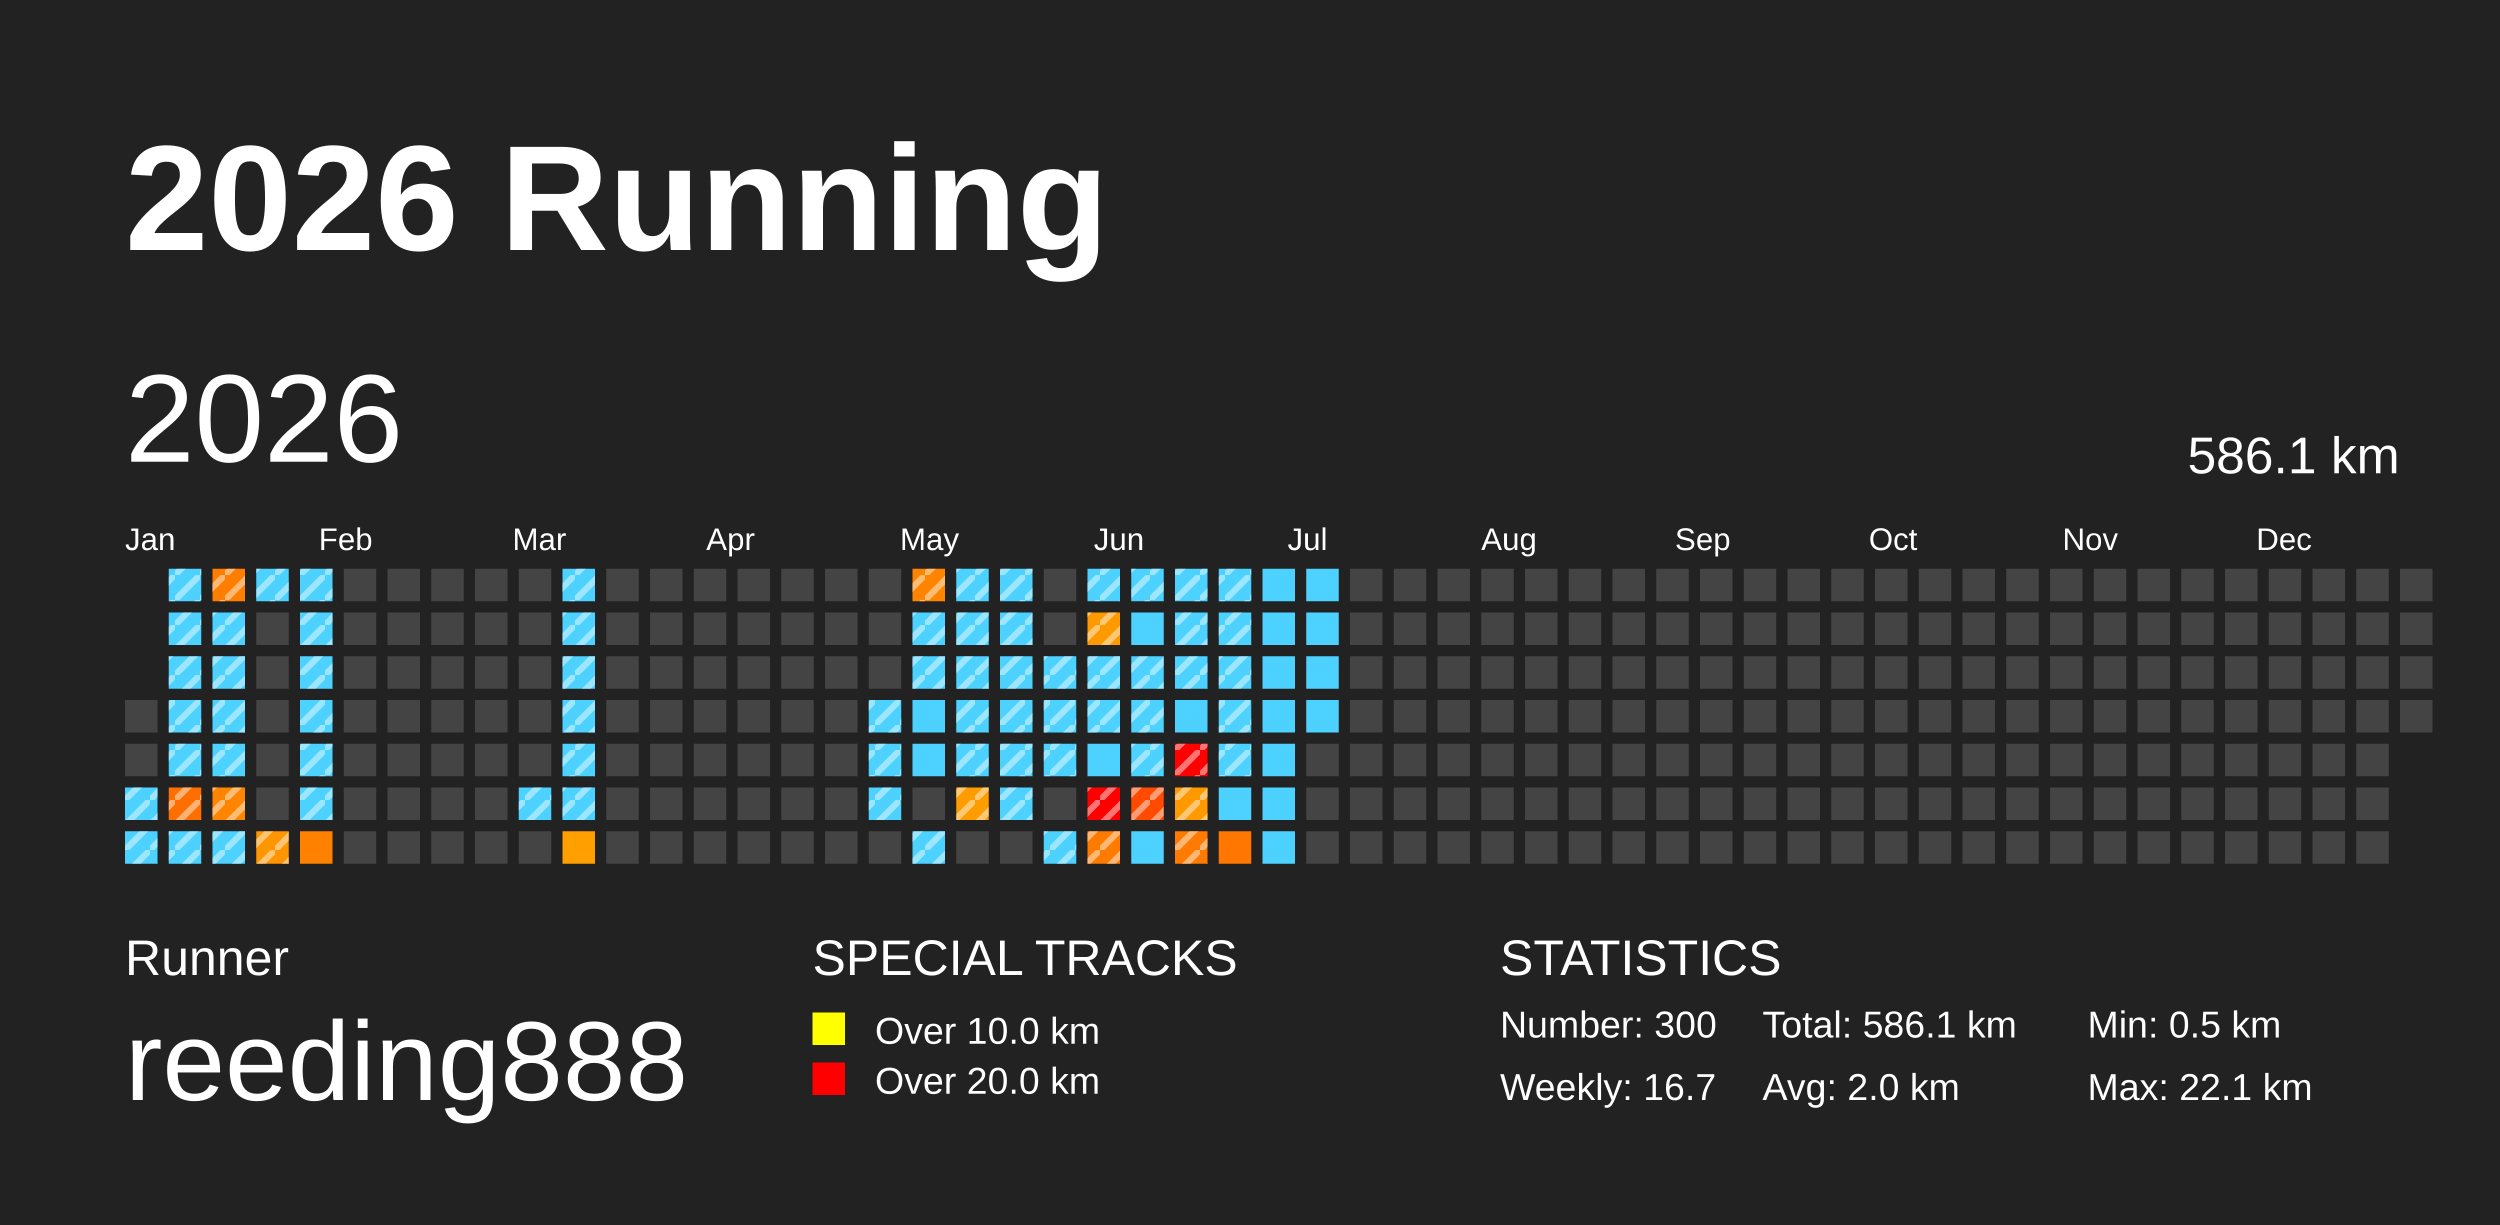
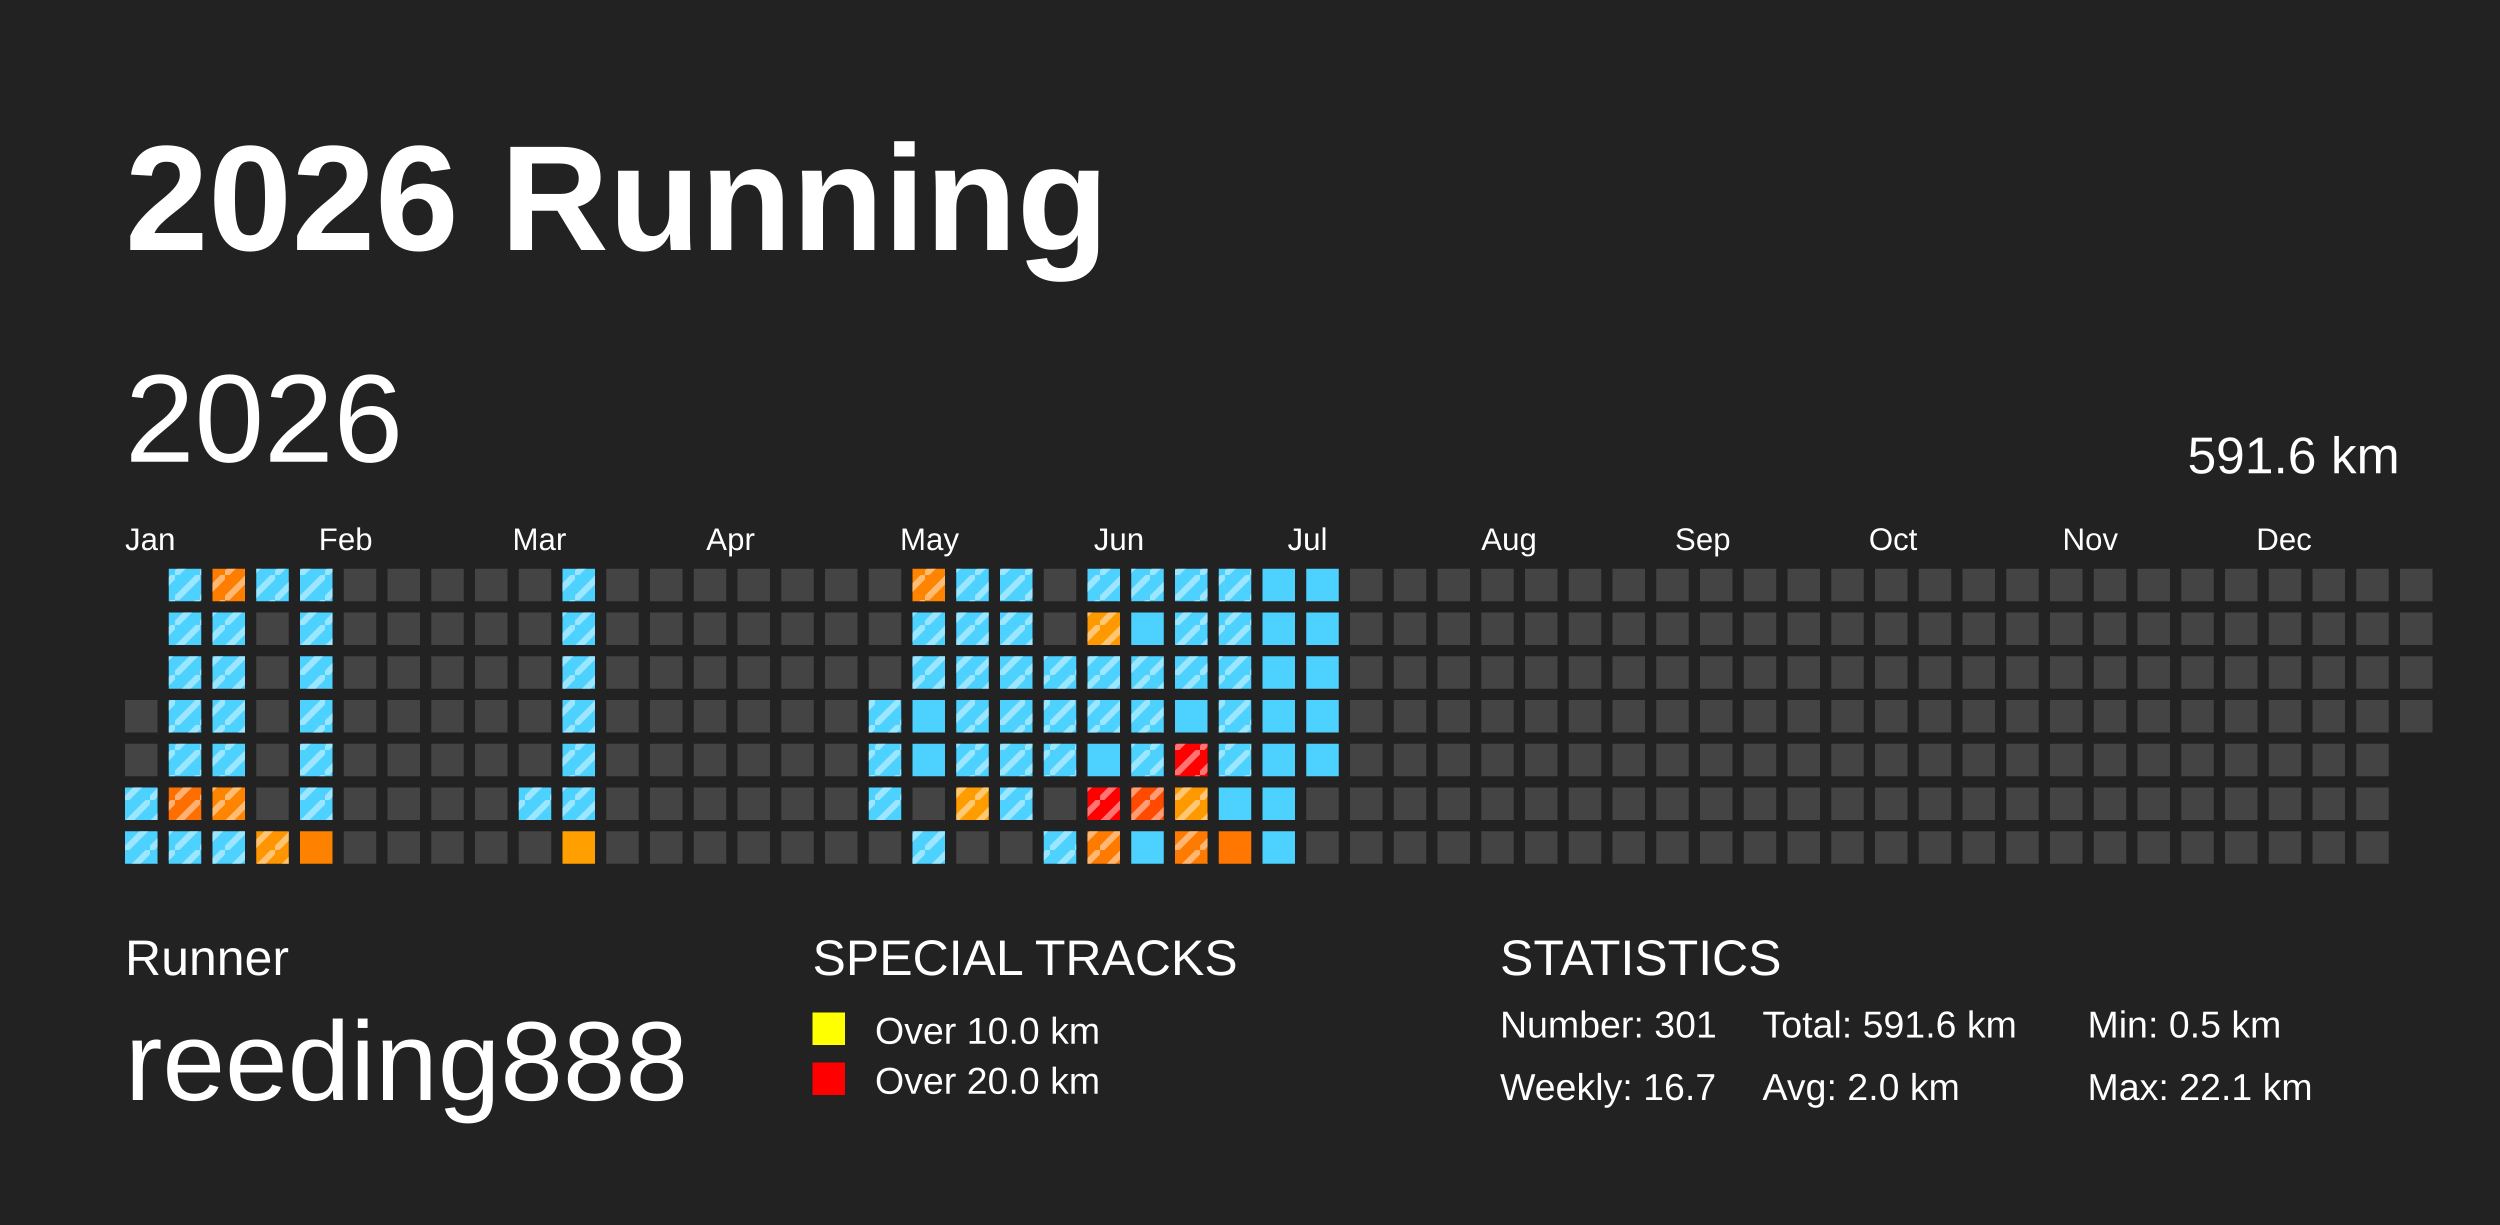
<svg xmlns="http://www.w3.org/2000/svg" baseProfile="full" height="98mm" version="1.1" viewBox="0,0,200,98" width="200mm">
  <defs>
    <pattern height="2" id="indoor-stripe" patternUnits="userSpaceOnUse" width="2">
      <line stroke="white" stroke-opacity="0.45" stroke-width="0.5" x1="0" x2="2" y1="2" y2="0" />
    </pattern>
  </defs>
  <rect fill="#222222" height="98" width="200" x="0" y="0" />
  <text fill="#FFFFFF" style="font-size:12px; font-family:Arial; font-weight:bold;" x="10" y="20">2026 Running</text>
  <text fill="#FFFFFF" style="font-size:4px; font-family:Arial" x="10" y="78">Runner</text>
  <text fill="#FFFFFF" style="font-size:9px; font-family:Arial" x="10" y="88">reeding888</text>
  <text fill="#FFFFFF" style="font-size:4px; font-family:Arial" x="65" y="78">SPECIAL TRACKS</text>
  <rect fill="yellow" height="2.6" width="2.6" x="65" y="81" />
  <text fill="#FFFFFF" style="font-size:3px; font-family:Arial" x="70" y="83.5">Over 10.0 km</text>
  <rect fill="red" height="2.6" width="2.6" x="65" y="85" />
  <text fill="#FFFFFF" style="font-size:3px; font-family:Arial" x="70" y="87.5">Over 20.0 km</text>
  <text fill="#FFFFFF" style="font-size:4px; font-family:Arial" x="120" y="78">STATISTICS</text>
-   <text fill="#FFFFFF" style="font-size:3px; font-family:Arial" x="120" y="83">Number: 300</text>
+   <text fill="#FFFFFF" style="font-size:3px; font-family:Arial" x="120" y="83">Number: 301</text>
  <text fill="#FFFFFF" style="font-size:3px; font-family:Arial" x="120" y="88">Weekly: 16.7</text>
-   <text fill="#FFFFFF" style="font-size:3px; font-family:Arial" x="141" y="83">Total: 586.1 km</text>
+   <text fill="#FFFFFF" style="font-size:3px; font-family:Arial" x="141" y="83">Total: 591.6 km</text>
  <text fill="#FFFFFF" style="font-size:3px; font-family:Arial" x="141" y="88">Avg: 2.0 km</text>
  <text fill="#FFFFFF" style="font-size:3px; font-family:Arial" x="167" y="83">Min: 0.5 km</text>
  <text fill="#FFFFFF" style="font-size:3px; font-family:Arial" x="167" y="88">Max: 22.1 km</text>
  <text dominant-baseline="hanging" fill="#FFFFFF" style="font-size:10.0px; font-family:Arial;" x="10" y="30">2026</text>
-   <text dominant-baseline="hanging" fill="#FFFFFF" style="font-size:4.125px; font-family:Arial;" x="175" y="35">586.1 km</text>
+   <text dominant-baseline="hanging" fill="#FFFFFF" style="font-size:4.125px; font-family:Arial;" x="175" y="35">591.6 km</text>
  <text fill="#FFFFFF" style="font-size:2.5px; font-family:Arial" x="10.0" y="44">Jan</text>
  <text fill="#FFFFFF" style="font-size:2.5px; font-family:Arial" x="25.5" y="44">Feb</text>
  <text fill="#FFFFFF" style="font-size:2.5px; font-family:Arial" x="41.0" y="44">Mar</text>
  <text fill="#FFFFFF" style="font-size:2.5px; font-family:Arial" x="56.5" y="44">Apr</text>
  <text fill="#FFFFFF" style="font-size:2.5px; font-family:Arial" x="72.0" y="44">May</text>
  <text fill="#FFFFFF" style="font-size:2.5px; font-family:Arial" x="87.5" y="44">Jun</text>
  <text fill="#FFFFFF" style="font-size:2.5px; font-family:Arial" x="103.0" y="44">Jul</text>
  <text fill="#FFFFFF" style="font-size:2.5px; font-family:Arial" x="118.5" y="44">Aug</text>
  <text fill="#FFFFFF" style="font-size:2.5px; font-family:Arial" x="134.0" y="44">Sep</text>
  <text fill="#FFFFFF" style="font-size:2.5px; font-family:Arial" x="149.5" y="44">Oct</text>
  <text fill="#FFFFFF" style="font-size:2.5px; font-family:Arial" x="165.0" y="44">Nov</text>
  <text fill="#FFFFFF" style="font-size:2.5px; font-family:Arial" x="180.5" y="44">Dec</text>
  <rect fill="#444444" height="2.6" width="2.6" x="10.0" y="56.0" />
  <rect fill="#444444" height="2.6" width="2.6" x="10.0" y="59.5" />
  <rect fill="#4dd2ff" height="2.6" width="2.6" x="10.0" y="63.0" />
  <rect fill="url(#indoor-stripe)" height="2.6" style="pointer-events: none;" width="2.6" x="10.0" y="63.0" />
  <rect fill="#4dd2ff" height="2.6" width="2.6" x="10.0" y="66.5" />
  <rect fill="url(#indoor-stripe)" height="2.6" style="pointer-events: none;" width="2.6" x="10.0" y="66.5" />
  <rect fill="#4dd2ff" height="2.6" width="2.6" x="13.5" y="45.5" />
  <rect fill="url(#indoor-stripe)" height="2.6" style="pointer-events: none;" width="2.6" x="13.5" y="45.5" />
  <rect fill="#4dd2ff" height="2.6" width="2.6" x="13.5" y="49.0" />
  <rect fill="url(#indoor-stripe)" height="2.6" style="pointer-events: none;" width="2.6" x="13.5" y="49.0" />
  <rect fill="#4dd2ff" height="2.6" width="2.6" x="13.5" y="52.5" />
  <rect fill="url(#indoor-stripe)" height="2.6" style="pointer-events: none;" width="2.6" x="13.5" y="52.5" />
  <rect fill="#4dd2ff" height="2.6" width="2.6" x="13.5" y="56.0" />
  <rect fill="url(#indoor-stripe)" height="2.6" style="pointer-events: none;" width="2.6" x="13.5" y="56.0" />
  <rect fill="#4dd2ff" height="2.6" width="2.6" x="13.5" y="59.5" />
  <rect fill="url(#indoor-stripe)" height="2.6" style="pointer-events: none;" width="2.6" x="13.5" y="59.5" />
  <rect fill="#ff6f00" height="2.6" width="2.6" x="13.5" y="63.0" />
  <rect fill="url(#indoor-stripe)" height="2.6" style="pointer-events: none;" width="2.6" x="13.5" y="63.0" />
  <rect fill="#4dd2ff" height="2.6" width="2.6" x="13.5" y="66.5" />
  <rect fill="url(#indoor-stripe)" height="2.6" style="pointer-events: none;" width="2.6" x="13.5" y="66.5" />
  <rect fill="#ff7e00" height="2.6" width="2.6" x="17.0" y="45.5" />
  <rect fill="url(#indoor-stripe)" height="2.6" style="pointer-events: none;" width="2.6" x="17.0" y="45.5" />
  <rect fill="#4dd2ff" height="2.6" width="2.6" x="17.0" y="49.0" />
  <rect fill="url(#indoor-stripe)" height="2.6" style="pointer-events: none;" width="2.6" x="17.0" y="49.0" />
  <rect fill="#4dd2ff" height="2.6" width="2.6" x="17.0" y="52.5" />
  <rect fill="url(#indoor-stripe)" height="2.6" style="pointer-events: none;" width="2.6" x="17.0" y="52.5" />
  <rect fill="#4dd2ff" height="2.6" width="2.6" x="17.0" y="56.0" />
  <rect fill="url(#indoor-stripe)" height="2.6" style="pointer-events: none;" width="2.6" x="17.0" y="56.0" />
  <rect fill="#4dd2ff" height="2.6" width="2.6" x="17.0" y="59.5" />
  <rect fill="url(#indoor-stripe)" height="2.6" style="pointer-events: none;" width="2.6" x="17.0" y="59.5" />
  <rect fill="#ff8500" height="2.6" width="2.6" x="17.0" y="63.0" />
  <rect fill="url(#indoor-stripe)" height="2.6" style="pointer-events: none;" width="2.6" x="17.0" y="63.0" />
  <rect fill="#4dd2ff" height="2.6" width="2.6" x="17.0" y="66.5" />
  <rect fill="url(#indoor-stripe)" height="2.6" style="pointer-events: none;" width="2.6" x="17.0" y="66.5" />
  <rect fill="#4dd2ff" height="2.6" width="2.6" x="20.5" y="45.5" />
  <rect fill="url(#indoor-stripe)" height="2.6" style="pointer-events: none;" width="2.6" x="20.5" y="45.5" />
  <rect fill="#444444" height="2.6" width="2.6" x="20.5" y="49.0" />
  <rect fill="#444444" height="2.6" width="2.6" x="20.5" y="52.5" />
  <rect fill="#444444" height="2.6" width="2.6" x="20.5" y="56.0" />
  <rect fill="#444444" height="2.6" width="2.6" x="20.5" y="59.5" />
  <rect fill="#444444" height="2.6" width="2.6" x="20.5" y="63.0" />
  <rect fill="#ff9500" height="2.6" width="2.6" x="20.5" y="66.5" />
  <rect fill="url(#indoor-stripe)" height="2.6" style="pointer-events: none;" width="2.6" x="20.5" y="66.5" />
  <rect fill="#4dd2ff" height="2.6" width="2.6" x="24.0" y="45.5" />
  <rect fill="url(#indoor-stripe)" height="2.6" style="pointer-events: none;" width="2.6" x="24.0" y="45.5" />
  <rect fill="#4dd2ff" height="2.6" width="2.6" x="24.0" y="49.0" />
  <rect fill="url(#indoor-stripe)" height="2.6" style="pointer-events: none;" width="2.6" x="24.0" y="49.0" />
  <rect fill="#4dd2ff" height="2.6" width="2.6" x="24.0" y="52.5" />
  <rect fill="url(#indoor-stripe)" height="2.6" style="pointer-events: none;" width="2.6" x="24.0" y="52.5" />
  <rect fill="#4dd2ff" height="2.6" width="2.6" x="24.0" y="56.0" />
  <rect fill="url(#indoor-stripe)" height="2.6" style="pointer-events: none;" width="2.6" x="24.0" y="56.0" />
  <rect fill="#4dd2ff" height="2.6" width="2.6" x="24.0" y="59.5" />
  <rect fill="url(#indoor-stripe)" height="2.6" style="pointer-events: none;" width="2.6" x="24.0" y="59.5" />
  <rect fill="#4dd2ff" height="2.6" width="2.6" x="24.0" y="63.0" />
  <rect fill="url(#indoor-stripe)" height="2.6" style="pointer-events: none;" width="2.6" x="24.0" y="63.0" />
  <rect fill="#ff8100" height="2.6" width="2.6" x="24.0" y="66.5" />
  <rect fill="#444444" height="2.6" width="2.6" x="27.5" y="45.5" />
  <rect fill="#444444" height="2.6" width="2.6" x="27.5" y="49.0" />
  <rect fill="#444444" height="2.6" width="2.6" x="27.5" y="52.5" />
  <rect fill="#444444" height="2.6" width="2.6" x="27.5" y="56.0" />
  <rect fill="#444444" height="2.6" width="2.6" x="27.5" y="59.5" />
  <rect fill="#444444" height="2.6" width="2.6" x="27.5" y="63.0" />
  <rect fill="#444444" height="2.6" width="2.6" x="27.5" y="66.5" />
  <rect fill="#444444" height="2.6" width="2.6" x="31.0" y="45.5" />
  <rect fill="#444444" height="2.6" width="2.6" x="31.0" y="49.0" />
  <rect fill="#444444" height="2.6" width="2.6" x="31.0" y="52.5" />
  <rect fill="#444444" height="2.6" width="2.6" x="31.0" y="56.0" />
  <rect fill="#444444" height="2.6" width="2.6" x="31.0" y="59.5" />
  <rect fill="#444444" height="2.6" width="2.6" x="31.0" y="63.0" />
  <rect fill="#444444" height="2.6" width="2.6" x="31.0" y="66.5" />
  <rect fill="#444444" height="2.6" width="2.6" x="34.5" y="45.5" />
  <rect fill="#444444" height="2.6" width="2.6" x="34.5" y="49.0" />
  <rect fill="#444444" height="2.6" width="2.6" x="34.5" y="52.5" />
  <rect fill="#444444" height="2.6" width="2.6" x="34.5" y="56.0" />
  <rect fill="#444444" height="2.6" width="2.6" x="34.5" y="59.5" />
  <rect fill="#444444" height="2.6" width="2.6" x="34.5" y="63.0" />
  <rect fill="#444444" height="2.6" width="2.6" x="34.5" y="66.5" />
  <rect fill="#444444" height="2.6" width="2.6" x="38.0" y="45.5" />
  <rect fill="#444444" height="2.6" width="2.6" x="38.0" y="49.0" />
  <rect fill="#444444" height="2.6" width="2.6" x="38.0" y="52.5" />
  <rect fill="#444444" height="2.6" width="2.6" x="38.0" y="56.0" />
  <rect fill="#444444" height="2.6" width="2.6" x="38.0" y="59.5" />
  <rect fill="#444444" height="2.6" width="2.6" x="38.0" y="63.0" />
  <rect fill="#444444" height="2.6" width="2.6" x="38.0" y="66.5" />
  <rect fill="#444444" height="2.6" width="2.6" x="41.5" y="45.5" />
  <rect fill="#444444" height="2.6" width="2.6" x="41.5" y="49.0" />
  <rect fill="#444444" height="2.6" width="2.6" x="41.5" y="52.5" />
  <rect fill="#444444" height="2.6" width="2.6" x="41.5" y="56.0" />
  <rect fill="#444444" height="2.6" width="2.6" x="41.5" y="59.5" />
  <rect fill="#4dd2ff" height="2.6" width="2.6" x="41.5" y="63.0" />
  <rect fill="url(#indoor-stripe)" height="2.6" style="pointer-events: none;" width="2.6" x="41.5" y="63.0" />
  <rect fill="#444444" height="2.6" width="2.6" x="41.5" y="66.5" />
  <rect fill="#4dd2ff" height="2.6" width="2.6" x="45.0" y="45.5" />
  <rect fill="url(#indoor-stripe)" height="2.6" style="pointer-events: none;" width="2.6" x="45.0" y="45.5" />
  <rect fill="#4dd2ff" height="2.6" width="2.6" x="45.0" y="49.0" />
  <rect fill="url(#indoor-stripe)" height="2.6" style="pointer-events: none;" width="2.6" x="45.0" y="49.0" />
  <rect fill="#4dd2ff" height="2.6" width="2.6" x="45.0" y="52.5" />
  <rect fill="url(#indoor-stripe)" height="2.6" style="pointer-events: none;" width="2.6" x="45.0" y="52.5" />
  <rect fill="#4dd2ff" height="2.6" width="2.6" x="45.0" y="56.0" />
  <rect fill="url(#indoor-stripe)" height="2.6" style="pointer-events: none;" width="2.6" x="45.0" y="56.0" />
  <rect fill="#4dd2ff" height="2.6" width="2.6" x="45.0" y="59.5" />
  <rect fill="url(#indoor-stripe)" height="2.6" style="pointer-events: none;" width="2.6" x="45.0" y="59.5" />
  <rect fill="#4dd2ff" height="2.6" width="2.6" x="45.0" y="63.0" />
  <rect fill="url(#indoor-stripe)" height="2.6" style="pointer-events: none;" width="2.6" x="45.0" y="63.0" />
  <rect fill="#ff9f00" height="2.6" width="2.6" x="45.0" y="66.5" />
  <rect fill="#444444" height="2.6" width="2.6" x="48.5" y="45.5" />
  <rect fill="#444444" height="2.6" width="2.6" x="48.5" y="49.0" />
  <rect fill="#444444" height="2.6" width="2.6" x="48.5" y="52.5" />
  <rect fill="#444444" height="2.6" width="2.6" x="48.5" y="56.0" />
  <rect fill="#444444" height="2.6" width="2.6" x="48.5" y="59.5" />
  <rect fill="#444444" height="2.6" width="2.6" x="48.5" y="63.0" />
  <rect fill="#444444" height="2.6" width="2.6" x="48.5" y="66.5" />
  <rect fill="#444444" height="2.6" width="2.6" x="52.0" y="45.5" />
  <rect fill="#444444" height="2.6" width="2.6" x="52.0" y="49.0" />
  <rect fill="#444444" height="2.6" width="2.6" x="52.0" y="52.5" />
  <rect fill="#444444" height="2.6" width="2.6" x="52.0" y="56.0" />
  <rect fill="#444444" height="2.6" width="2.6" x="52.0" y="59.5" />
  <rect fill="#444444" height="2.6" width="2.6" x="52.0" y="63.0" />
  <rect fill="#444444" height="2.6" width="2.6" x="52.0" y="66.5" />
  <rect fill="#444444" height="2.6" width="2.6" x="55.5" y="45.5" />
  <rect fill="#444444" height="2.6" width="2.6" x="55.5" y="49.0" />
  <rect fill="#444444" height="2.6" width="2.6" x="55.5" y="52.5" />
  <rect fill="#444444" height="2.6" width="2.6" x="55.5" y="56.0" />
  <rect fill="#444444" height="2.6" width="2.6" x="55.5" y="59.5" />
  <rect fill="#444444" height="2.6" width="2.6" x="55.5" y="63.0" />
  <rect fill="#444444" height="2.6" width="2.6" x="55.5" y="66.5" />
  <rect fill="#444444" height="2.6" width="2.6" x="59.0" y="45.5" />
  <rect fill="#444444" height="2.6" width="2.6" x="59.0" y="49.0" />
  <rect fill="#444444" height="2.6" width="2.6" x="59.0" y="52.5" />
  <rect fill="#444444" height="2.6" width="2.6" x="59.0" y="56.0" />
  <rect fill="#444444" height="2.6" width="2.6" x="59.0" y="59.5" />
  <rect fill="#444444" height="2.6" width="2.6" x="59.0" y="63.0" />
  <rect fill="#444444" height="2.6" width="2.6" x="59.0" y="66.5" />
  <rect fill="#444444" height="2.6" width="2.6" x="62.5" y="45.5" />
  <rect fill="#444444" height="2.6" width="2.6" x="62.5" y="49.0" />
  <rect fill="#444444" height="2.6" width="2.6" x="62.5" y="52.5" />
  <rect fill="#444444" height="2.6" width="2.6" x="62.5" y="56.0" />
  <rect fill="#444444" height="2.6" width="2.6" x="62.5" y="59.5" />
  <rect fill="#444444" height="2.6" width="2.6" x="62.5" y="63.0" />
  <rect fill="#444444" height="2.6" width="2.6" x="62.5" y="66.5" />
  <rect fill="#444444" height="2.6" width="2.6" x="66.0" y="45.5" />
  <rect fill="#444444" height="2.6" width="2.6" x="66.0" y="49.0" />
  <rect fill="#444444" height="2.6" width="2.6" x="66.0" y="52.5" />
  <rect fill="#444444" height="2.6" width="2.6" x="66.0" y="56.0" />
  <rect fill="#444444" height="2.6" width="2.6" x="66.0" y="59.5" />
  <rect fill="#444444" height="2.6" width="2.6" x="66.0" y="63.0" />
  <rect fill="#444444" height="2.6" width="2.6" x="66.0" y="66.5" />
  <rect fill="#444444" height="2.6" width="2.6" x="69.5" y="45.5" />
  <rect fill="#444444" height="2.6" width="2.6" x="69.5" y="49.0" />
  <rect fill="#444444" height="2.6" width="2.6" x="69.5" y="52.5" />
  <rect fill="#4dd2ff" height="2.6" width="2.6" x="69.5" y="56.0" />
  <rect fill="url(#indoor-stripe)" height="2.6" style="pointer-events: none;" width="2.6" x="69.5" y="56.0" />
  <rect fill="#4dd2ff" height="2.6" width="2.6" x="69.5" y="59.5" />
  <rect fill="url(#indoor-stripe)" height="2.6" style="pointer-events: none;" width="2.6" x="69.5" y="59.5" />
  <rect fill="#4dd2ff" height="2.6" width="2.6" x="69.5" y="63.0" />
  <rect fill="url(#indoor-stripe)" height="2.6" style="pointer-events: none;" width="2.6" x="69.5" y="63.0" />
  <rect fill="#444444" height="2.6" width="2.6" x="69.5" y="66.5" />
  <rect fill="#ff8500" height="2.6" width="2.6" x="73.0" y="45.5" />
  <rect fill="url(#indoor-stripe)" height="2.6" style="pointer-events: none;" width="2.6" x="73.0" y="45.5" />
  <rect fill="#4dd2ff" height="2.6" width="2.6" x="73.0" y="49.0" />
  <rect fill="url(#indoor-stripe)" height="2.6" style="pointer-events: none;" width="2.6" x="73.0" y="49.0" />
  <rect fill="#4dd2ff" height="2.6" width="2.6" x="73.0" y="52.5" />
  <rect fill="url(#indoor-stripe)" height="2.6" style="pointer-events: none;" width="2.6" x="73.0" y="52.5" />
  <rect fill="#4dd2ff" height="2.6" width="2.6" x="73.0" y="56.0" />
  <rect fill="#4dd2ff" height="2.6" width="2.6" x="73.0" y="59.5" />
  <rect fill="#444444" height="2.6" width="2.6" x="73.0" y="63.0" />
  <rect fill="#4dd2ff" height="2.6" width="2.6" x="73.0" y="66.5" />
  <rect fill="url(#indoor-stripe)" height="2.6" style="pointer-events: none;" width="2.6" x="73.0" y="66.5" />
  <rect fill="#4dd2ff" height="2.6" width="2.6" x="76.5" y="45.5" />
  <rect fill="url(#indoor-stripe)" height="2.6" style="pointer-events: none;" width="2.6" x="76.5" y="45.5" />
  <rect fill="#4dd2ff" height="2.6" width="2.6" x="76.5" y="49.0" />
  <rect fill="url(#indoor-stripe)" height="2.6" style="pointer-events: none;" width="2.6" x="76.5" y="49.0" />
  <rect fill="#4dd2ff" height="2.6" width="2.6" x="76.5" y="52.5" />
  <rect fill="url(#indoor-stripe)" height="2.6" style="pointer-events: none;" width="2.6" x="76.5" y="52.5" />
  <rect fill="#4dd2ff" height="2.6" width="2.6" x="76.5" y="56.0" />
  <rect fill="url(#indoor-stripe)" height="2.6" style="pointer-events: none;" width="2.6" x="76.5" y="56.0" />
  <rect fill="#4dd2ff" height="2.6" width="2.6" x="76.5" y="59.5" />
  <rect fill="url(#indoor-stripe)" height="2.6" style="pointer-events: none;" width="2.6" x="76.5" y="59.5" />
  <rect fill="#ff9c00" height="2.6" width="2.6" x="76.5" y="63.0" />
  <rect fill="url(#indoor-stripe)" height="2.6" style="pointer-events: none;" width="2.6" x="76.5" y="63.0" />
  <rect fill="#444444" height="2.6" width="2.6" x="76.5" y="66.5" />
  <rect fill="#4dd2ff" height="2.6" width="2.6" x="80.0" y="45.5" />
  <rect fill="url(#indoor-stripe)" height="2.6" style="pointer-events: none;" width="2.6" x="80.0" y="45.5" />
  <rect fill="#4dd2ff" height="2.6" width="2.6" x="80.0" y="49.0" />
  <rect fill="url(#indoor-stripe)" height="2.6" style="pointer-events: none;" width="2.6" x="80.0" y="49.0" />
  <rect fill="#4dd2ff" height="2.6" width="2.6" x="80.0" y="52.5" />
  <rect fill="url(#indoor-stripe)" height="2.6" style="pointer-events: none;" width="2.6" x="80.0" y="52.5" />
  <rect fill="#4dd2ff" height="2.6" width="2.6" x="80.0" y="56.0" />
  <rect fill="url(#indoor-stripe)" height="2.6" style="pointer-events: none;" width="2.6" x="80.0" y="56.0" />
  <rect fill="#4dd2ff" height="2.6" width="2.6" x="80.0" y="59.5" />
  <rect fill="url(#indoor-stripe)" height="2.6" style="pointer-events: none;" width="2.6" x="80.0" y="59.5" />
  <rect fill="#4dd2ff" height="2.6" width="2.6" x="80.0" y="63.0" />
  <rect fill="url(#indoor-stripe)" height="2.6" style="pointer-events: none;" width="2.6" x="80.0" y="63.0" />
  <rect fill="#444444" height="2.6" width="2.6" x="80.0" y="66.5" />
  <rect fill="#444444" height="2.6" width="2.6" x="83.5" y="45.5" />
  <rect fill="#444444" height="2.6" width="2.6" x="83.5" y="49.0" />
  <rect fill="#4dd2ff" height="2.6" width="2.6" x="83.5" y="52.5" />
  <rect fill="url(#indoor-stripe)" height="2.6" style="pointer-events: none;" width="2.6" x="83.5" y="52.5" />
  <rect fill="#4dd2ff" height="2.6" width="2.6" x="83.5" y="56.0" />
  <rect fill="url(#indoor-stripe)" height="2.6" style="pointer-events: none;" width="2.6" x="83.5" y="56.0" />
  <rect fill="#4dd2ff" height="2.6" width="2.6" x="83.5" y="59.5" />
  <rect fill="url(#indoor-stripe)" height="2.6" style="pointer-events: none;" width="2.6" x="83.5" y="59.5" />
  <rect fill="#444444" height="2.6" width="2.6" x="83.5" y="63.0" />
  <rect fill="#4dd2ff" height="2.6" width="2.6" x="83.5" y="66.5" />
  <rect fill="url(#indoor-stripe)" height="2.6" style="pointer-events: none;" width="2.6" x="83.5" y="66.5" />
  <rect fill="#4dd2ff" height="2.6" width="2.6" x="87.0" y="45.5" />
  <rect fill="url(#indoor-stripe)" height="2.6" style="pointer-events: none;" width="2.6" x="87.0" y="45.5" />
  <rect fill="#ff9900" height="2.6" width="2.6" x="87.0" y="49.0" />
  <rect fill="url(#indoor-stripe)" height="2.6" style="pointer-events: none;" width="2.6" x="87.0" y="49.0" />
  <rect fill="#4dd2ff" height="2.6" width="2.6" x="87.0" y="52.5" />
  <rect fill="url(#indoor-stripe)" height="2.6" style="pointer-events: none;" width="2.6" x="87.0" y="52.5" />
  <rect fill="#4dd2ff" height="2.6" width="2.6" x="87.0" y="56.0" />
  <rect fill="url(#indoor-stripe)" height="2.6" style="pointer-events: none;" width="2.6" x="87.0" y="56.0" />
  <rect fill="#4dd2ff" height="2.6" width="2.6" x="87.0" y="59.5" />
  <rect fill="red" height="2.6" width="2.6" x="87.0" y="63.0" />
  <rect fill="url(#indoor-stripe)" height="2.6" style="pointer-events: none;" width="2.6" x="87.0" y="63.0" />
  <rect fill="#ff7b00" height="2.6" width="2.6" x="87.0" y="66.5" />
  <rect fill="url(#indoor-stripe)" height="2.6" style="pointer-events: none;" width="2.6" x="87.0" y="66.5" />
  <rect fill="#4dd2ff" height="2.6" width="2.6" x="90.5" y="45.5" />
  <rect fill="url(#indoor-stripe)" height="2.6" style="pointer-events: none;" width="2.6" x="90.5" y="45.5" />
  <rect fill="#4dd2ff" height="2.6" width="2.6" x="90.5" y="49.0" />
  <rect fill="#4dd2ff" height="2.6" width="2.6" x="90.5" y="52.5" />
  <rect fill="url(#indoor-stripe)" height="2.6" style="pointer-events: none;" width="2.6" x="90.5" y="52.5" />
  <rect fill="#4dd2ff" height="2.6" width="2.6" x="90.5" y="56.0" />
  <rect fill="url(#indoor-stripe)" height="2.6" style="pointer-events: none;" width="2.6" x="90.5" y="56.0" />
  <rect fill="#4dd2ff" height="2.6" width="2.6" x="90.5" y="59.5" />
  <rect fill="url(#indoor-stripe)" height="2.6" style="pointer-events: none;" width="2.6" x="90.5" y="59.5" />
  <rect fill="#ff4a00" height="2.6" width="2.6" x="90.5" y="63.0" />
  <rect fill="url(#indoor-stripe)" height="2.6" style="pointer-events: none;" width="2.6" x="90.5" y="63.0" />
  <rect fill="#4dd2ff" height="2.6" width="2.6" x="90.5" y="66.5" />
  <rect fill="#4dd2ff" height="2.6" width="2.6" x="94.0" y="45.5" />
  <rect fill="url(#indoor-stripe)" height="2.6" style="pointer-events: none;" width="2.6" x="94.0" y="45.5" />
  <rect fill="#4dd2ff" height="2.6" width="2.6" x="94.0" y="49.0" />
  <rect fill="url(#indoor-stripe)" height="2.6" style="pointer-events: none;" width="2.6" x="94.0" y="49.0" />
  <rect fill="#4dd2ff" height="2.6" width="2.6" x="94.0" y="52.5" />
  <rect fill="url(#indoor-stripe)" height="2.6" style="pointer-events: none;" width="2.6" x="94.0" y="52.5" />
  <rect fill="#4dd2ff" height="2.6" width="2.6" x="94.0" y="56.0" />
  <rect fill="red" height="2.6" width="2.6" x="94.0" y="59.5" />
  <rect fill="url(#indoor-stripe)" height="2.6" style="pointer-events: none;" width="2.6" x="94.0" y="59.5" />
  <rect fill="#ff9900" height="2.6" width="2.6" x="94.0" y="63.0" />
  <rect fill="url(#indoor-stripe)" height="2.6" style="pointer-events: none;" width="2.6" x="94.0" y="63.0" />
  <rect fill="#ff7a00" height="2.6" width="2.6" x="94.0" y="66.5" />
  <rect fill="url(#indoor-stripe)" height="2.6" style="pointer-events: none;" width="2.6" x="94.0" y="66.5" />
  <rect fill="#4dd2ff" height="2.6" width="2.6" x="97.5" y="45.5" />
  <rect fill="url(#indoor-stripe)" height="2.6" style="pointer-events: none;" width="2.6" x="97.5" y="45.5" />
  <rect fill="#4dd2ff" height="2.6" width="2.6" x="97.5" y="49.0" />
  <rect fill="url(#indoor-stripe)" height="2.6" style="pointer-events: none;" width="2.6" x="97.5" y="49.0" />
  <rect fill="#4dd2ff" height="2.6" width="2.6" x="97.5" y="52.5" />
  <rect fill="url(#indoor-stripe)" height="2.6" style="pointer-events: none;" width="2.6" x="97.5" y="52.5" />
  <rect fill="#4dd2ff" height="2.6" width="2.6" x="97.5" y="56.0" />
  <rect fill="url(#indoor-stripe)" height="2.6" style="pointer-events: none;" width="2.6" x="97.5" y="56.0" />
  <rect fill="#4dd2ff" height="2.6" width="2.6" x="97.5" y="59.5" />
  <rect fill="url(#indoor-stripe)" height="2.6" style="pointer-events: none;" width="2.6" x="97.5" y="59.5" />
  <rect fill="#4dd2ff" height="2.6" width="2.6" x="97.5" y="63.0" />
  <rect fill="#ff7700" height="2.6" width="2.6" x="97.5" y="66.5" />
  <rect fill="#4dd2ff" height="2.6" width="2.6" x="101.0" y="45.5" />
  <rect fill="#4dd2ff" height="2.6" width="2.6" x="101.0" y="49.0" />
  <rect fill="#4dd2ff" height="2.6" width="2.6" x="101.0" y="52.5" />
  <rect fill="#4dd2ff" height="2.6" width="2.6" x="101.0" y="56.0" />
  <rect fill="#4dd2ff" height="2.6" width="2.6" x="101.0" y="59.5" />
  <rect fill="#4dd2ff" height="2.6" width="2.6" x="101.0" y="63.0" />
  <rect fill="#4dd2ff" height="2.6" width="2.6" x="101.0" y="66.5" />
  <rect fill="#4dd2ff" height="2.6" width="2.6" x="104.5" y="45.5" />
  <rect fill="#4dd2ff" height="2.6" width="2.6" x="104.5" y="49.0" />
  <rect fill="#4dd2ff" height="2.6" width="2.6" x="104.5" y="52.5" />
  <rect fill="#4dd2ff" height="2.6" width="2.6" x="104.5" y="56.0" />
-   <rect fill="#444444" height="2.6" width="2.6" x="104.5" y="59.5" />
+   <rect fill="#4dd2ff" height="2.6" width="2.6" x="104.5" y="59.5" />
  <rect fill="#444444" height="2.6" width="2.6" x="104.5" y="63.0" />
  <rect fill="#444444" height="2.6" width="2.6" x="104.5" y="66.5" />
  <rect fill="#444444" height="2.6" width="2.6" x="108.0" y="45.5" />
  <rect fill="#444444" height="2.6" width="2.6" x="108.0" y="49.0" />
  <rect fill="#444444" height="2.6" width="2.6" x="108.0" y="52.5" />
  <rect fill="#444444" height="2.6" width="2.6" x="108.0" y="56.0" />
  <rect fill="#444444" height="2.6" width="2.6" x="108.0" y="59.5" />
  <rect fill="#444444" height="2.6" width="2.6" x="108.0" y="63.0" />
  <rect fill="#444444" height="2.6" width="2.6" x="108.0" y="66.5" />
  <rect fill="#444444" height="2.6" width="2.6" x="111.5" y="45.5" />
  <rect fill="#444444" height="2.6" width="2.6" x="111.5" y="49.0" />
  <rect fill="#444444" height="2.6" width="2.6" x="111.5" y="52.5" />
  <rect fill="#444444" height="2.6" width="2.6" x="111.5" y="56.0" />
  <rect fill="#444444" height="2.6" width="2.6" x="111.5" y="59.5" />
  <rect fill="#444444" height="2.6" width="2.6" x="111.5" y="63.0" />
  <rect fill="#444444" height="2.6" width="2.6" x="111.5" y="66.5" />
  <rect fill="#444444" height="2.6" width="2.6" x="115.0" y="45.5" />
  <rect fill="#444444" height="2.6" width="2.6" x="115.0" y="49.0" />
  <rect fill="#444444" height="2.6" width="2.6" x="115.0" y="52.5" />
  <rect fill="#444444" height="2.6" width="2.6" x="115.0" y="56.0" />
  <rect fill="#444444" height="2.6" width="2.6" x="115.0" y="59.5" />
  <rect fill="#444444" height="2.6" width="2.6" x="115.0" y="63.0" />
  <rect fill="#444444" height="2.6" width="2.6" x="115.0" y="66.5" />
  <rect fill="#444444" height="2.6" width="2.6" x="118.5" y="45.5" />
  <rect fill="#444444" height="2.6" width="2.6" x="118.5" y="49.0" />
  <rect fill="#444444" height="2.6" width="2.6" x="118.5" y="52.5" />
  <rect fill="#444444" height="2.6" width="2.6" x="118.5" y="56.0" />
  <rect fill="#444444" height="2.6" width="2.6" x="118.5" y="59.5" />
  <rect fill="#444444" height="2.6" width="2.6" x="118.5" y="63.0" />
  <rect fill="#444444" height="2.6" width="2.6" x="118.5" y="66.5" />
  <rect fill="#444444" height="2.6" width="2.6" x="122.0" y="45.5" />
  <rect fill="#444444" height="2.6" width="2.6" x="122.0" y="49.0" />
  <rect fill="#444444" height="2.6" width="2.6" x="122.0" y="52.5" />
  <rect fill="#444444" height="2.6" width="2.6" x="122.0" y="56.0" />
  <rect fill="#444444" height="2.6" width="2.6" x="122.0" y="59.5" />
  <rect fill="#444444" height="2.6" width="2.6" x="122.0" y="63.0" />
  <rect fill="#444444" height="2.6" width="2.6" x="122.0" y="66.5" />
  <rect fill="#444444" height="2.6" width="2.6" x="125.5" y="45.5" />
  <rect fill="#444444" height="2.6" width="2.6" x="125.5" y="49.0" />
  <rect fill="#444444" height="2.6" width="2.6" x="125.5" y="52.5" />
  <rect fill="#444444" height="2.6" width="2.6" x="125.5" y="56.0" />
  <rect fill="#444444" height="2.6" width="2.6" x="125.5" y="59.5" />
  <rect fill="#444444" height="2.6" width="2.6" x="125.5" y="63.0" />
  <rect fill="#444444" height="2.6" width="2.6" x="125.5" y="66.5" />
  <rect fill="#444444" height="2.6" width="2.6" x="129.0" y="45.5" />
  <rect fill="#444444" height="2.6" width="2.6" x="129.0" y="49.0" />
  <rect fill="#444444" height="2.6" width="2.6" x="129.0" y="52.5" />
  <rect fill="#444444" height="2.6" width="2.6" x="129.0" y="56.0" />
  <rect fill="#444444" height="2.6" width="2.6" x="129.0" y="59.5" />
  <rect fill="#444444" height="2.6" width="2.6" x="129.0" y="63.0" />
  <rect fill="#444444" height="2.6" width="2.6" x="129.0" y="66.5" />
  <rect fill="#444444" height="2.6" width="2.6" x="132.5" y="45.5" />
  <rect fill="#444444" height="2.6" width="2.6" x="132.5" y="49.0" />
  <rect fill="#444444" height="2.6" width="2.6" x="132.5" y="52.5" />
  <rect fill="#444444" height="2.6" width="2.6" x="132.5" y="56.0" />
  <rect fill="#444444" height="2.6" width="2.6" x="132.5" y="59.5" />
  <rect fill="#444444" height="2.6" width="2.6" x="132.5" y="63.0" />
  <rect fill="#444444" height="2.6" width="2.6" x="132.5" y="66.5" />
  <rect fill="#444444" height="2.6" width="2.6" x="136.0" y="45.5" />
  <rect fill="#444444" height="2.6" width="2.6" x="136.0" y="49.0" />
  <rect fill="#444444" height="2.6" width="2.6" x="136.0" y="52.5" />
  <rect fill="#444444" height="2.6" width="2.6" x="136.0" y="56.0" />
  <rect fill="#444444" height="2.6" width="2.6" x="136.0" y="59.5" />
  <rect fill="#444444" height="2.6" width="2.6" x="136.0" y="63.0" />
  <rect fill="#444444" height="2.6" width="2.6" x="136.0" y="66.5" />
  <rect fill="#444444" height="2.6" width="2.6" x="139.5" y="45.5" />
  <rect fill="#444444" height="2.6" width="2.6" x="139.5" y="49.0" />
  <rect fill="#444444" height="2.6" width="2.6" x="139.5" y="52.5" />
  <rect fill="#444444" height="2.6" width="2.6" x="139.5" y="56.0" />
  <rect fill="#444444" height="2.6" width="2.6" x="139.5" y="59.5" />
  <rect fill="#444444" height="2.6" width="2.6" x="139.5" y="63.0" />
  <rect fill="#444444" height="2.6" width="2.6" x="139.5" y="66.5" />
  <rect fill="#444444" height="2.6" width="2.6" x="143.0" y="45.5" />
  <rect fill="#444444" height="2.6" width="2.6" x="143.0" y="49.0" />
  <rect fill="#444444" height="2.6" width="2.6" x="143.0" y="52.5" />
  <rect fill="#444444" height="2.6" width="2.6" x="143.0" y="56.0" />
  <rect fill="#444444" height="2.6" width="2.6" x="143.0" y="59.5" />
  <rect fill="#444444" height="2.6" width="2.6" x="143.0" y="63.0" />
  <rect fill="#444444" height="2.6" width="2.6" x="143.0" y="66.5" />
  <rect fill="#444444" height="2.6" width="2.6" x="146.5" y="45.5" />
  <rect fill="#444444" height="2.6" width="2.6" x="146.5" y="49.0" />
  <rect fill="#444444" height="2.6" width="2.6" x="146.5" y="52.5" />
  <rect fill="#444444" height="2.6" width="2.6" x="146.5" y="56.0" />
  <rect fill="#444444" height="2.6" width="2.6" x="146.5" y="59.5" />
  <rect fill="#444444" height="2.6" width="2.6" x="146.5" y="63.0" />
  <rect fill="#444444" height="2.6" width="2.6" x="146.5" y="66.5" />
  <rect fill="#444444" height="2.6" width="2.6" x="150.0" y="45.5" />
  <rect fill="#444444" height="2.6" width="2.6" x="150.0" y="49.0" />
  <rect fill="#444444" height="2.6" width="2.6" x="150.0" y="52.5" />
  <rect fill="#444444" height="2.6" width="2.6" x="150.0" y="56.0" />
  <rect fill="#444444" height="2.6" width="2.6" x="150.0" y="59.5" />
  <rect fill="#444444" height="2.6" width="2.6" x="150.0" y="63.0" />
  <rect fill="#444444" height="2.6" width="2.6" x="150.0" y="66.5" />
  <rect fill="#444444" height="2.6" width="2.6" x="153.5" y="45.5" />
  <rect fill="#444444" height="2.6" width="2.6" x="153.5" y="49.0" />
  <rect fill="#444444" height="2.6" width="2.6" x="153.5" y="52.5" />
  <rect fill="#444444" height="2.6" width="2.6" x="153.5" y="56.0" />
  <rect fill="#444444" height="2.6" width="2.6" x="153.5" y="59.5" />
  <rect fill="#444444" height="2.6" width="2.6" x="153.5" y="63.0" />
  <rect fill="#444444" height="2.6" width="2.6" x="153.5" y="66.5" />
  <rect fill="#444444" height="2.6" width="2.6" x="157.0" y="45.5" />
  <rect fill="#444444" height="2.6" width="2.6" x="157.0" y="49.0" />
  <rect fill="#444444" height="2.6" width="2.6" x="157.0" y="52.5" />
  <rect fill="#444444" height="2.6" width="2.6" x="157.0" y="56.0" />
  <rect fill="#444444" height="2.6" width="2.6" x="157.0" y="59.5" />
  <rect fill="#444444" height="2.6" width="2.6" x="157.0" y="63.0" />
  <rect fill="#444444" height="2.6" width="2.6" x="157.0" y="66.5" />
  <rect fill="#444444" height="2.6" width="2.6" x="160.5" y="45.5" />
  <rect fill="#444444" height="2.6" width="2.6" x="160.5" y="49.0" />
  <rect fill="#444444" height="2.6" width="2.6" x="160.5" y="52.5" />
  <rect fill="#444444" height="2.6" width="2.6" x="160.5" y="56.0" />
  <rect fill="#444444" height="2.6" width="2.6" x="160.5" y="59.5" />
  <rect fill="#444444" height="2.6" width="2.6" x="160.5" y="63.0" />
  <rect fill="#444444" height="2.6" width="2.6" x="160.5" y="66.5" />
  <rect fill="#444444" height="2.6" width="2.6" x="164.0" y="45.5" />
  <rect fill="#444444" height="2.6" width="2.6" x="164.0" y="49.0" />
  <rect fill="#444444" height="2.6" width="2.6" x="164.0" y="52.5" />
  <rect fill="#444444" height="2.6" width="2.6" x="164.0" y="56.0" />
  <rect fill="#444444" height="2.6" width="2.6" x="164.0" y="59.5" />
  <rect fill="#444444" height="2.6" width="2.6" x="164.0" y="63.0" />
  <rect fill="#444444" height="2.6" width="2.6" x="164.0" y="66.5" />
  <rect fill="#444444" height="2.6" width="2.6" x="167.5" y="45.5" />
  <rect fill="#444444" height="2.6" width="2.6" x="167.5" y="49.0" />
  <rect fill="#444444" height="2.6" width="2.6" x="167.5" y="52.5" />
  <rect fill="#444444" height="2.6" width="2.6" x="167.5" y="56.0" />
  <rect fill="#444444" height="2.6" width="2.6" x="167.5" y="59.5" />
  <rect fill="#444444" height="2.6" width="2.6" x="167.5" y="63.0" />
  <rect fill="#444444" height="2.6" width="2.6" x="167.5" y="66.5" />
  <rect fill="#444444" height="2.6" width="2.6" x="171.0" y="45.5" />
  <rect fill="#444444" height="2.6" width="2.6" x="171.0" y="49.0" />
  <rect fill="#444444" height="2.6" width="2.6" x="171.0" y="52.5" />
  <rect fill="#444444" height="2.6" width="2.6" x="171.0" y="56.0" />
  <rect fill="#444444" height="2.6" width="2.6" x="171.0" y="59.5" />
  <rect fill="#444444" height="2.6" width="2.6" x="171.0" y="63.0" />
  <rect fill="#444444" height="2.6" width="2.6" x="171.0" y="66.5" />
  <rect fill="#444444" height="2.6" width="2.6" x="174.5" y="45.5" />
  <rect fill="#444444" height="2.6" width="2.6" x="174.5" y="49.0" />
  <rect fill="#444444" height="2.6" width="2.6" x="174.5" y="52.5" />
  <rect fill="#444444" height="2.6" width="2.6" x="174.5" y="56.0" />
  <rect fill="#444444" height="2.6" width="2.6" x="174.5" y="59.5" />
  <rect fill="#444444" height="2.6" width="2.6" x="174.5" y="63.0" />
  <rect fill="#444444" height="2.6" width="2.6" x="174.5" y="66.5" />
  <rect fill="#444444" height="2.6" width="2.6" x="178.0" y="45.5" />
  <rect fill="#444444" height="2.6" width="2.6" x="178.0" y="49.0" />
  <rect fill="#444444" height="2.6" width="2.6" x="178.0" y="52.5" />
  <rect fill="#444444" height="2.6" width="2.6" x="178.0" y="56.0" />
  <rect fill="#444444" height="2.6" width="2.6" x="178.0" y="59.5" />
  <rect fill="#444444" height="2.6" width="2.6" x="178.0" y="63.0" />
  <rect fill="#444444" height="2.6" width="2.6" x="178.0" y="66.5" />
  <rect fill="#444444" height="2.6" width="2.6" x="181.5" y="45.5" />
  <rect fill="#444444" height="2.6" width="2.6" x="181.5" y="49.0" />
  <rect fill="#444444" height="2.6" width="2.6" x="181.5" y="52.5" />
  <rect fill="#444444" height="2.6" width="2.6" x="181.5" y="56.0" />
  <rect fill="#444444" height="2.6" width="2.6" x="181.5" y="59.5" />
  <rect fill="#444444" height="2.6" width="2.6" x="181.5" y="63.0" />
  <rect fill="#444444" height="2.6" width="2.6" x="181.5" y="66.5" />
  <rect fill="#444444" height="2.6" width="2.6" x="185.0" y="45.5" />
  <rect fill="#444444" height="2.6" width="2.6" x="185.0" y="49.0" />
  <rect fill="#444444" height="2.6" width="2.6" x="185.0" y="52.5" />
  <rect fill="#444444" height="2.6" width="2.6" x="185.0" y="56.0" />
  <rect fill="#444444" height="2.6" width="2.6" x="185.0" y="59.5" />
  <rect fill="#444444" height="2.6" width="2.6" x="185.0" y="63.0" />
  <rect fill="#444444" height="2.6" width="2.6" x="185.0" y="66.5" />
  <rect fill="#444444" height="2.6" width="2.6" x="188.5" y="45.5" />
  <rect fill="#444444" height="2.6" width="2.6" x="188.5" y="49.0" />
  <rect fill="#444444" height="2.6" width="2.6" x="188.5" y="52.5" />
  <rect fill="#444444" height="2.6" width="2.6" x="188.5" y="56.0" />
  <rect fill="#444444" height="2.6" width="2.6" x="188.5" y="59.5" />
  <rect fill="#444444" height="2.6" width="2.6" x="188.5" y="63.0" />
  <rect fill="#444444" height="2.6" width="2.6" x="188.5" y="66.5" />
  <rect fill="#444444" height="2.6" width="2.6" x="192.0" y="45.5" />
  <rect fill="#444444" height="2.6" width="2.6" x="192.0" y="49.0" />
  <rect fill="#444444" height="2.6" width="2.6" x="192.0" y="52.5" />
  <rect fill="#444444" height="2.6" width="2.6" x="192.0" y="56.0" />
</svg>
